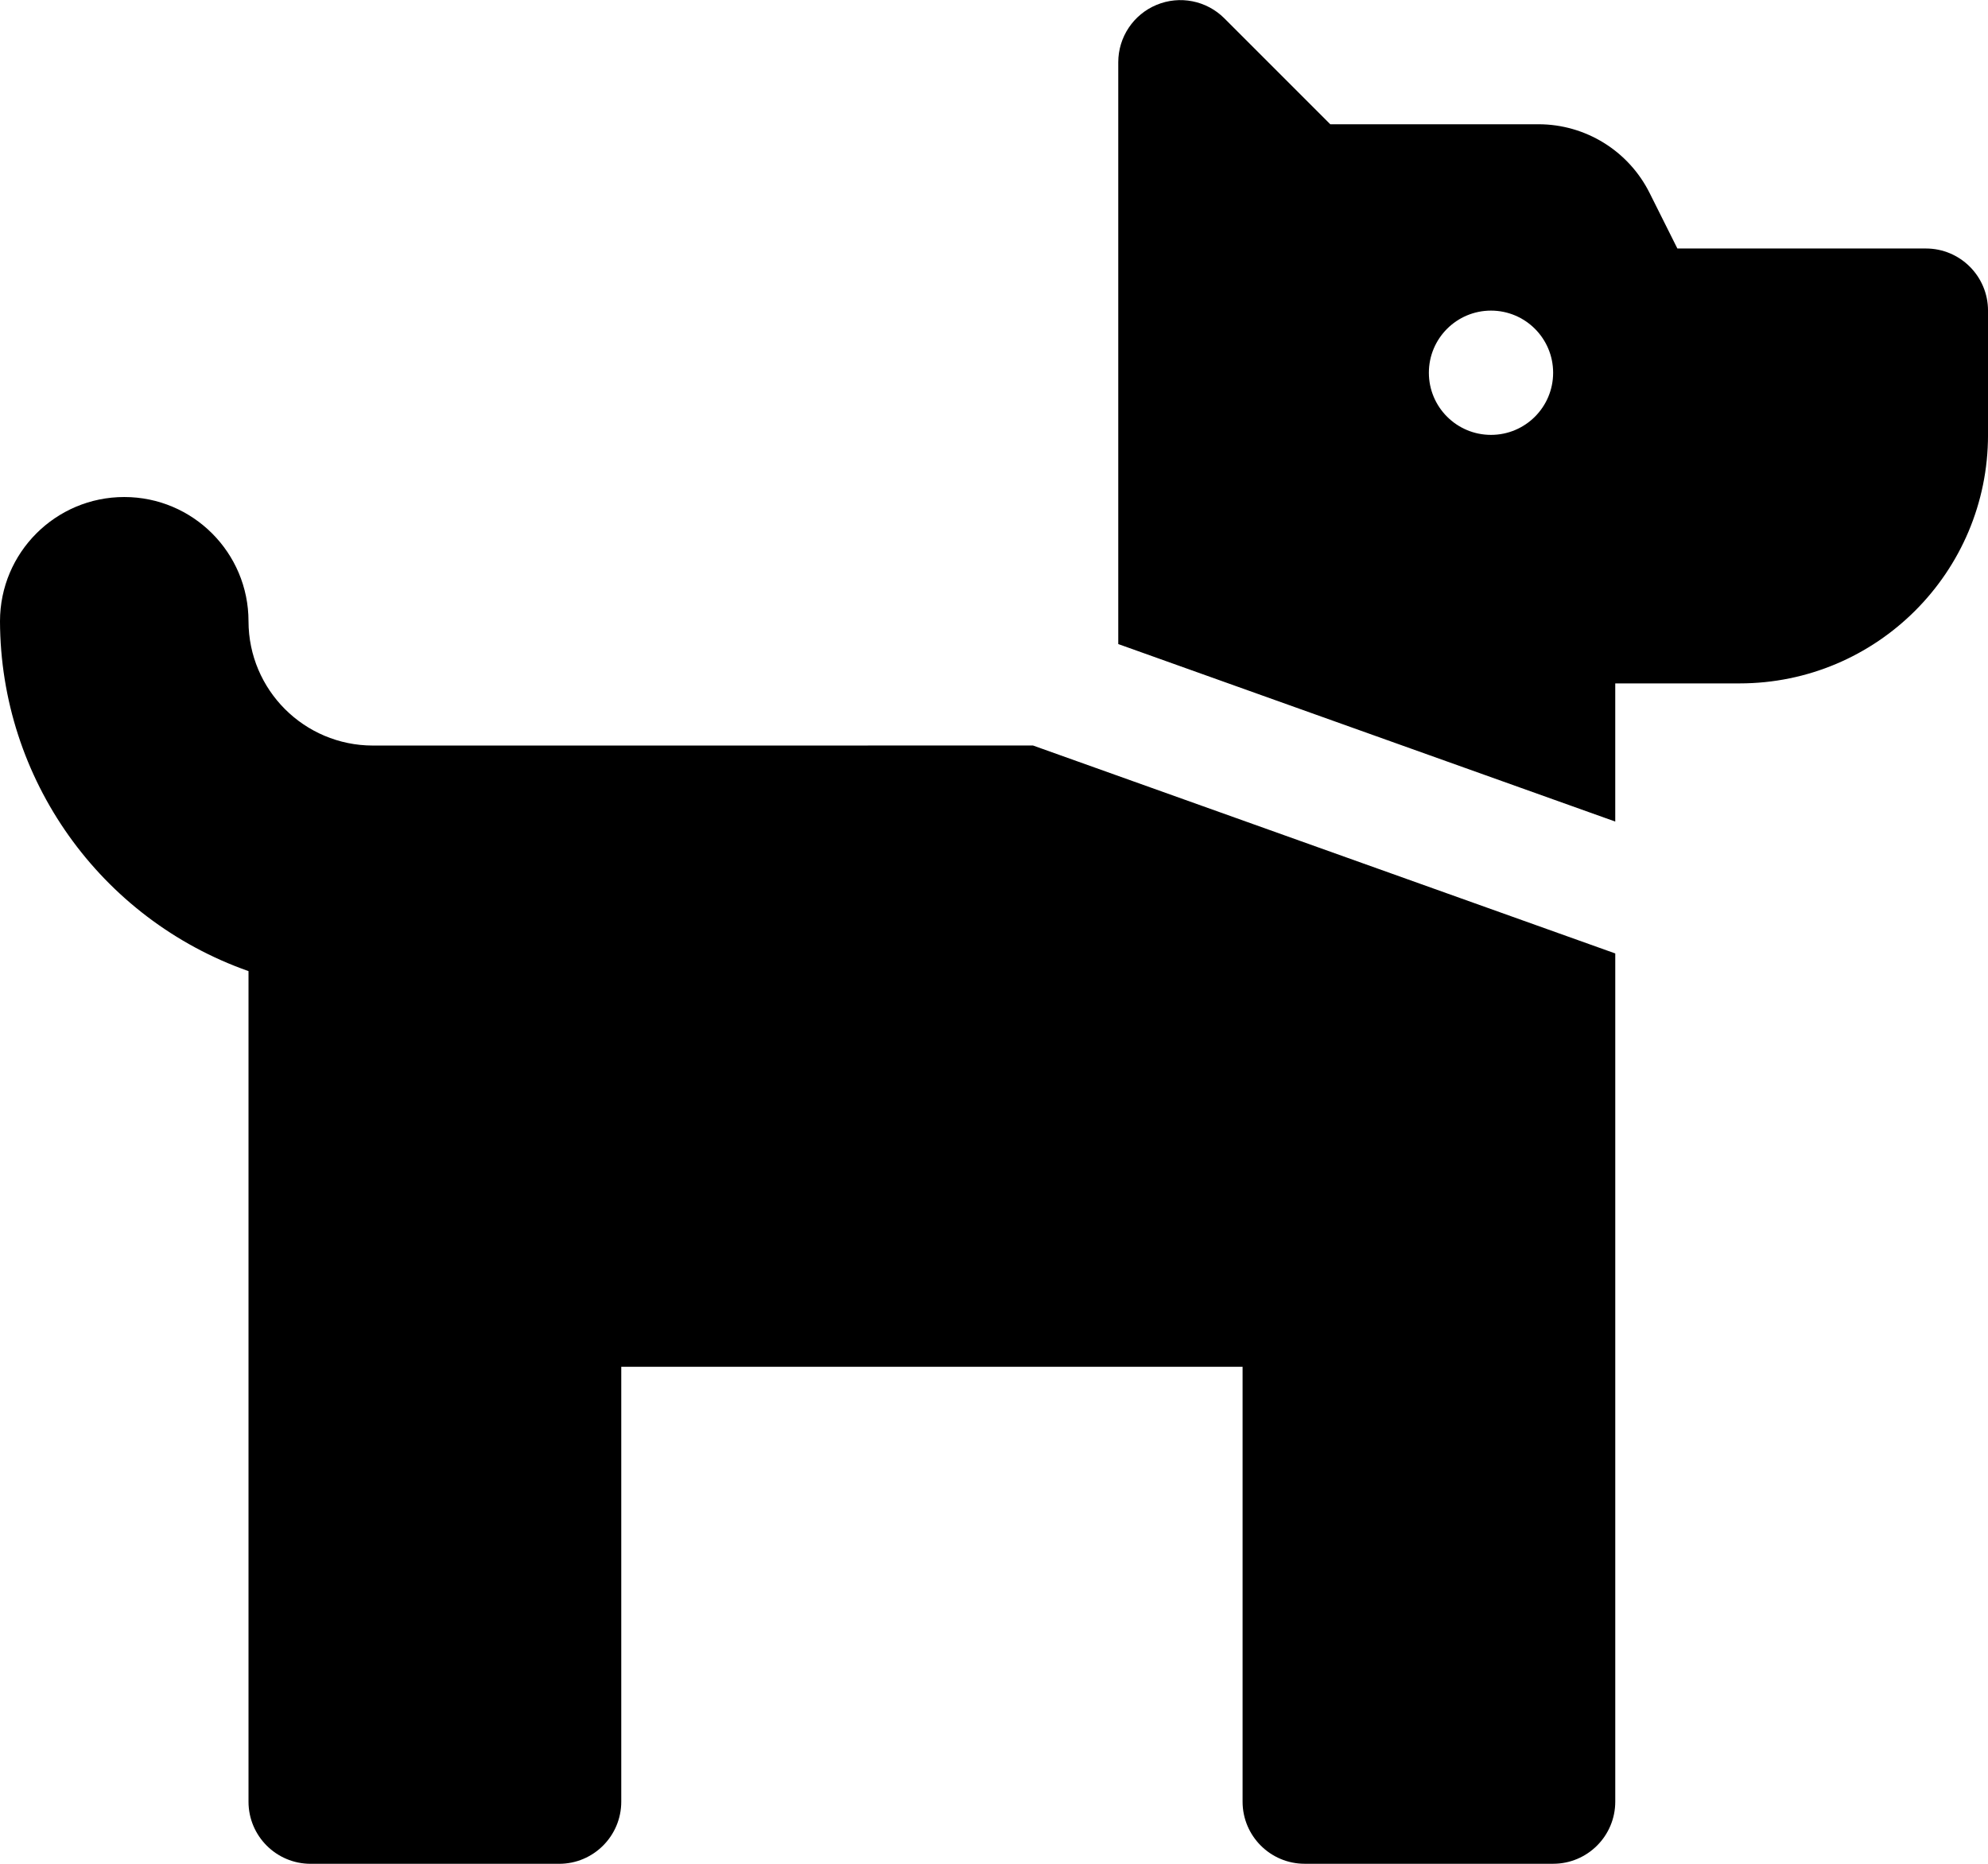
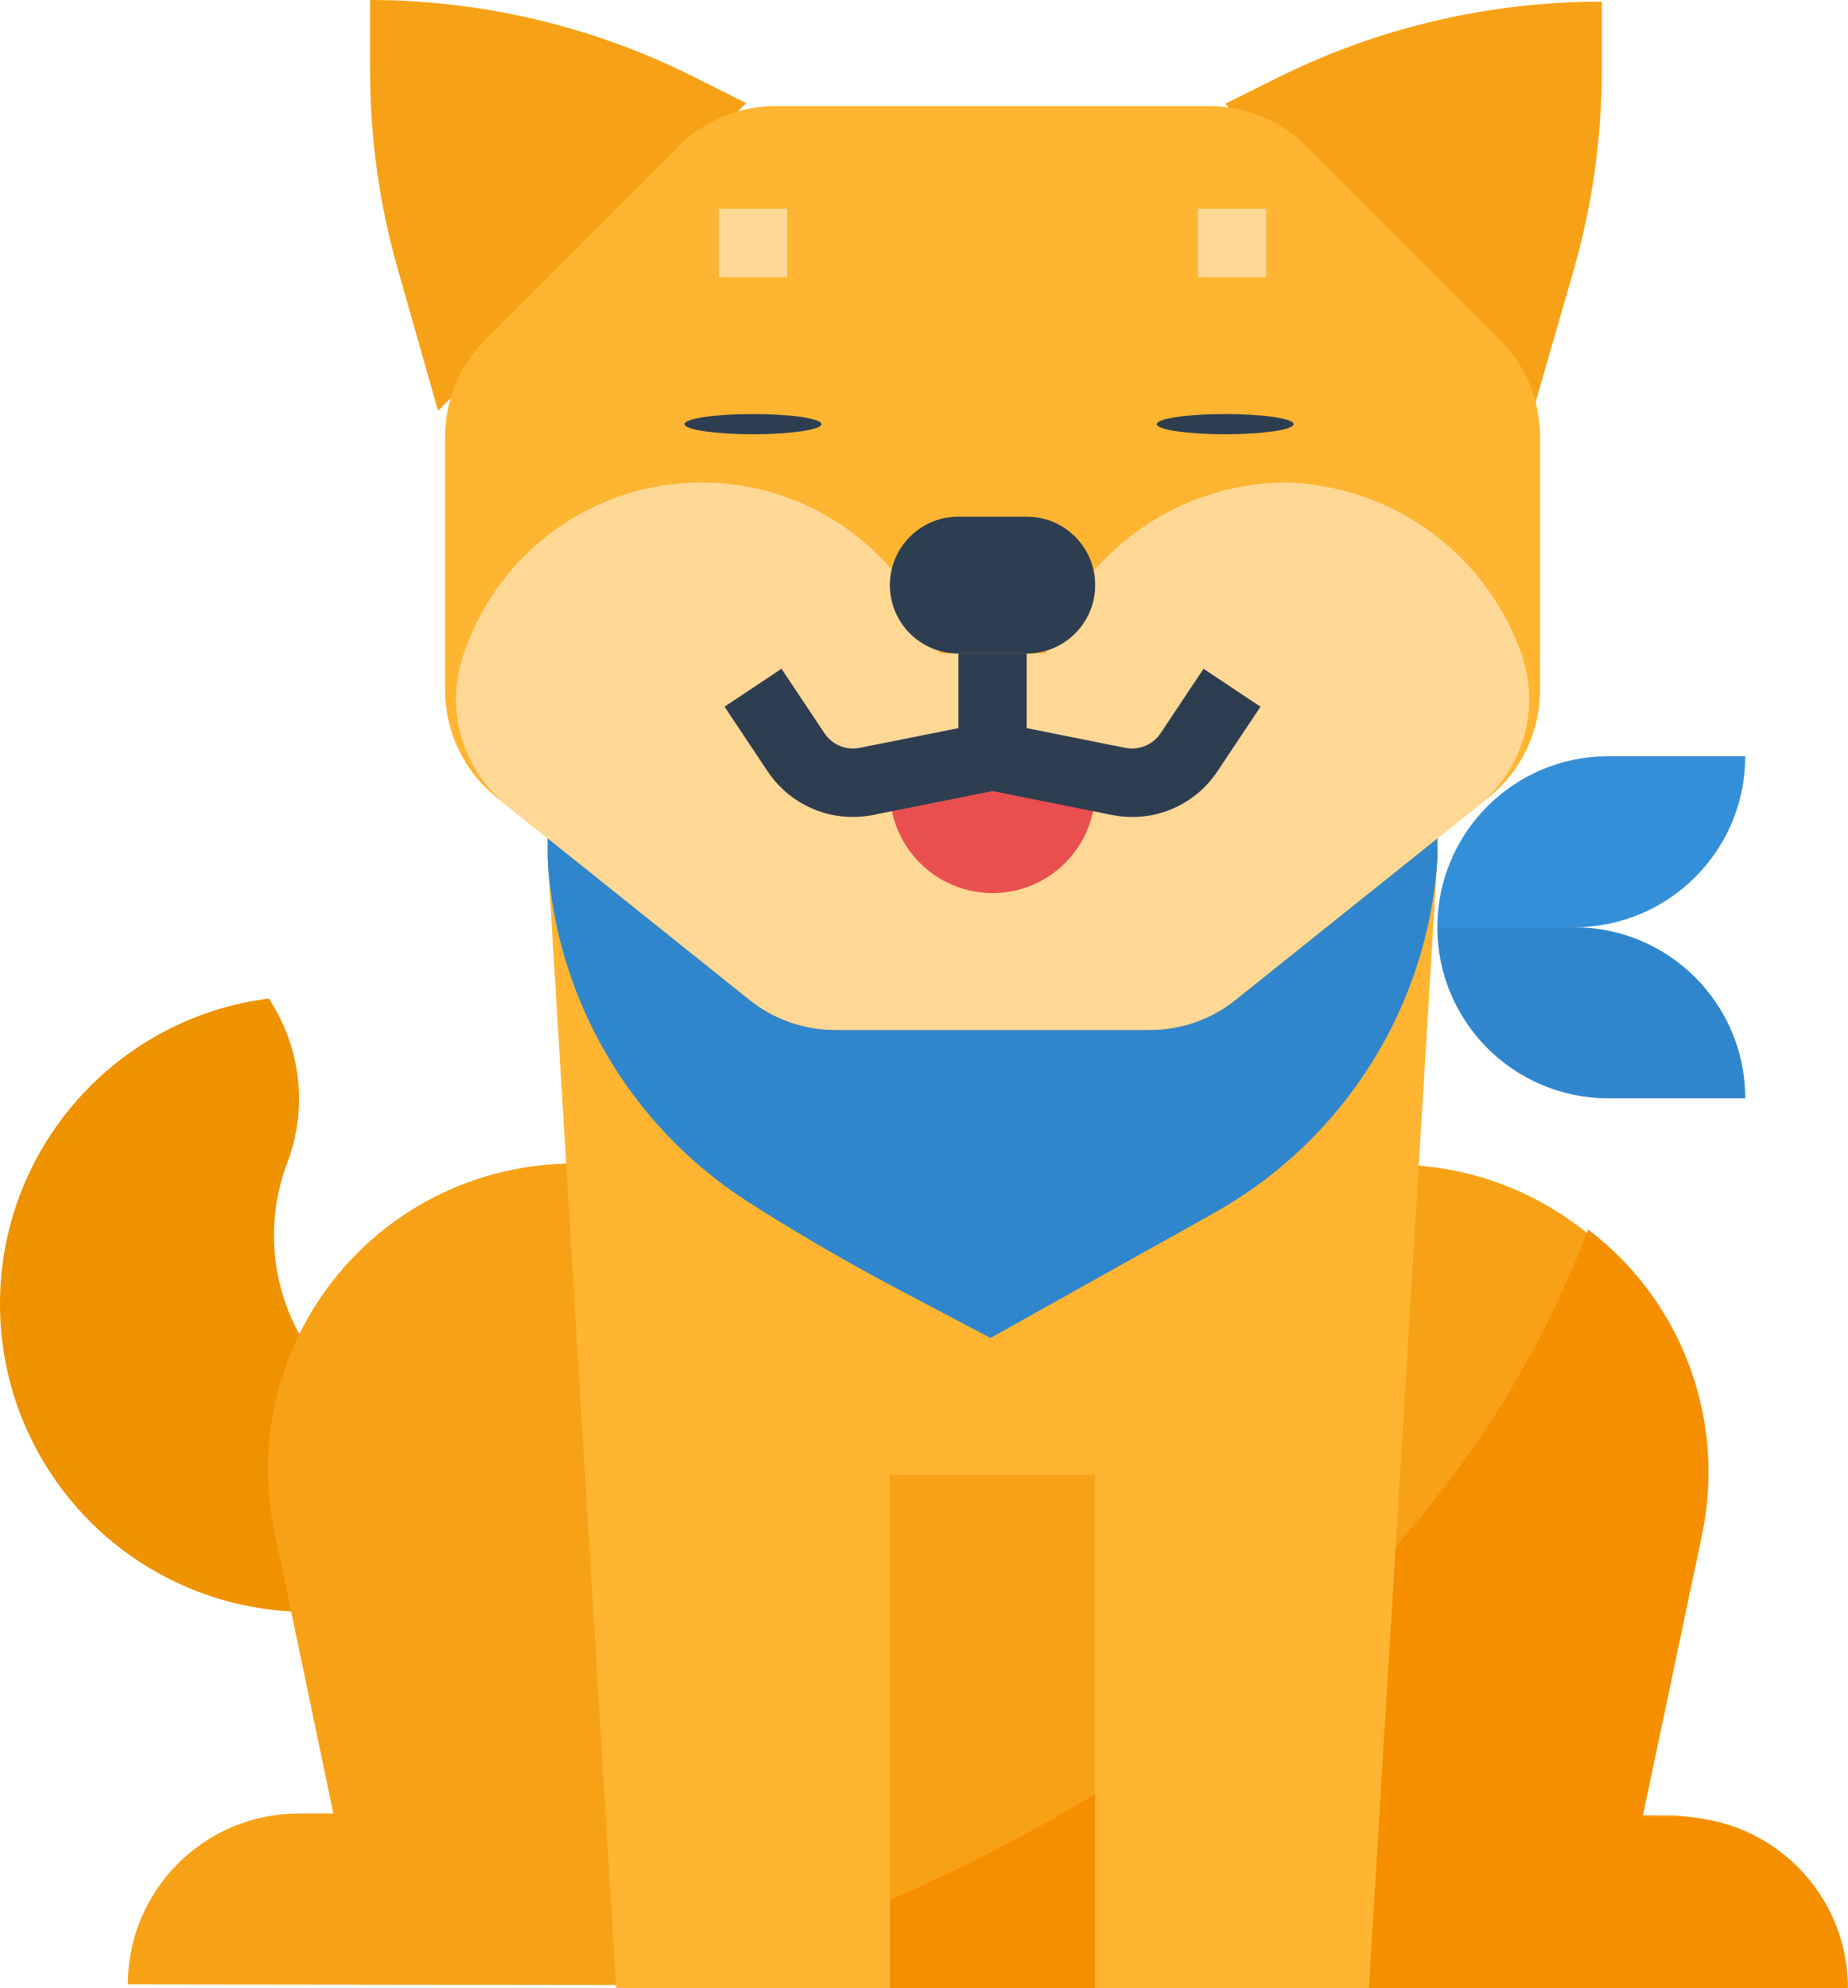
- <svg xmlns="http://www.w3.org/2000/svg" viewBox="0 0 111.348 104.389">
-   <path d="M107.869,16.168H93.95l-1.557-3.112a6.959,6.959,0,0,0-6.224-3.847H74.508L68.575,3.276a3.48,3.48,0,0,0-5.941,2.46V38.323L90.47,48.264V40.526H97.43a13.917,13.917,0,0,0,13.919-13.919V19.648A3.479,3.479,0,0,0,107.869,16.168ZM83.511,26.607a3.48,3.48,0,1,1,3.48-3.48A3.479,3.479,0,0,1,83.511,26.607Zm-62.633,17.4a6.969,6.969,0,0,1-6.959-6.959A6.959,6.959,0,0,0,0,37.046,20.842,20.842,0,0,0,13.919,56.641v46.518a3.479,3.479,0,0,0,3.48,3.48H31.317a3.479,3.479,0,0,0,3.48-3.48V78.8h34.8v24.357a3.479,3.479,0,0,0,3.48,3.48H86.991a3.479,3.479,0,0,0,3.48-3.48V55.651L57.86,44.005Z" transform="translate(0 -2.25)" />
+ <svg xmlns="http://www.w3.org/2000/svg" width="244.949" height="263.509" viewBox="0 0 244.949 263.509">
+   <g transform="translate(-0.401 0)">
+     <path d="M86.93,0V9.221a96.021,96.021,0,0,0,3.656,26.4l5.35,18.817,40.848-40.768-6.927-3.475A95.962,95.962,0,0,0,86.93,0Zm0,0" transform="translate(-37.473)" fill="#f7a116" />
+     <path d="M293.819,10.465l-6.952,3.457L327.631,54.8,333.05,36a96.156,96.156,0,0,0,3.734-26.387V.391a96.067,96.067,0,0,0-42.965,10.074Zm0,0" transform="translate(-124.061 -0.169)" fill="#f7a116" />
+     <path d="M60.573,291.841a27.185,27.185,0,0,1-22.225-36.257,23.962,23.962,0,0,0-1.455-20.7l-.857-1.428a40.818,40.818,0,1,0,43.93,53.327,27.068,27.068,0,0,1-19.393,5.058Zm0,0" transform="translate(0 -101.104)" fill="#ee9200" />
+     <path d="M229.879,358.415l7.915-37.344A40.482,40.482,0,0,0,198.25,272.2L89.4,272.047A40.483,40.483,0,0,0,49.72,320.812l7.813,37.382H53A22.677,22.677,0,0,0,30.289,380.84l54.425.071,117.921.168,54.425.073a22.677,22.677,0,0,0-22.646-22.708Zm0,0" transform="translate(-12.944 -117.816)" fill="#f7a116" />
+     <path d="M311.24,388a22.675,22.675,0,0,0-22.677-22.677h-4.535l7.864-37.355a40.389,40.389,0,0,0-15.083-40.5C254.875,345.123,199.148,373.824,152.547,388Zm0,0" transform="translate(-65.89 -124.493)" fill="#f58f00" />
+     <path d="M359.142,176.8h18.142a22.677,22.677,0,0,1-22.677,22.677H336.465A22.677,22.677,0,0,1,359.142,176.8Zm0,0" transform="translate(-145.54 -76.568)" fill="#348fd9" />
+     <path d="M336.465,216.8h18.142a22.675,22.675,0,0,1,22.677,22.677H359.142A22.678,22.678,0,0,1,336.465,216.8Zm0,0" transform="translate(-145.54 -93.891)" fill="#3086cd" />
+     <path d="M246.386,168.8H128.465V187l9.071,149.616h36.283V268.58h27.213v68.031h36.283L246.386,187Zm0,0" transform="translate(-55.461 -73.103)" fill="#ffb531" />
+     <path d="M246.386,176.8H128.465V190.46a57.889,57.889,0,0,0,26.488,45.354q9.069,5.81,18.593,10.887c.277.144.545.308.822.452l12.789,6.75,13.606-7.62,14.623-8.163,1.814-1.025a58.089,58.089,0,0,0,29.186-46.687Zm0,0" transform="translate(-55.461 -76.568)" fill="#348fd9" />
+     <path d="M246.386,176.8H128.465V190.46a57.889,57.889,0,0,0,26.488,45.354q9.069,5.81,18.593,10.887c.277.144.545.308.822.452l12.789,6.75,13.606-7.62,14.623-8.163,1.814-1.025a58.089,58.089,0,0,0,29.186-46.687Zm0,0" transform="translate(-55.461 -76.568)" fill="#3086cd" />
+     <path d="M197.9,147.257H156.169a18.145,18.145,0,0,1-11.339-3.977l-33.562-26.865a18.145,18.145,0,0,1-6.8-14.158V68.6a18.145,18.145,0,0,1,5.315-12.829l25.653-25.653A18.141,18.141,0,0,1,148.265,24.8H205.8a18.136,18.136,0,0,1,12.829,5.315l25.654,25.653A18.136,18.136,0,0,1,249.6,68.6v33.659a18.131,18.131,0,0,1-6.8,14.158l-33.562,26.86a18.149,18.149,0,0,1-11.339,3.982Zm0,0" transform="translate(-45.067 -10.741)" fill="#ffb531" />
+     <path d="M216.689,112.8a34.1,34.1,0,0,0-31.52,22.677h-14.06a33.242,33.242,0,0,0-62.816-.636,18.143,18.143,0,0,0,5.561,20.863l32.082,25.685a18.145,18.145,0,0,0,11.339,3.977H199a18.145,18.145,0,0,0,11.339-3.977l32.1-25.68A18.143,18.143,0,0,0,248,134.847,34.058,34.058,0,0,0,216.689,112.8Zm0,0" transform="translate(-46.173 -48.851)" fill="#ffd896" />
+     <path d="M217.536,120.8h9.071a9.071,9.071,0,1,1,0,18.142h-9.071a9.071,9.071,0,1,1,0-18.142Zm0,0" transform="translate(-90.107 -52.316)" fill="#2e3e51" />
+     <path d="M235.678,181.336a13.606,13.606,0,0,1-27.213,0l13.606-4.535Zm0,0" transform="translate(-90.107 -76.568)" fill="#e94f4f" />
+     <path d="M178.607,82.142c0,.741-4.061,1.342-9.071,1.342s-9.071-.6-9.071-1.342,4.062-1.342,9.071-1.342S178.607,81.4,178.607,82.142Zm0,0" transform="translate(-69.319 -25.922)" fill="#2e3e51" />
+     <path d="M290.607,82.142c0,.741-4.061,1.342-9.071,1.342s-9.071-.6-9.071-1.342,4.061-1.342,9.071-1.342S290.607,81.4,290.607,82.142Zm0,0" transform="translate(-118.73 -25.922)" fill="#2e3e51" />
+     <path d="M168.465,48.8h9.071v9.071h-9.071Zm0,0" transform="translate(-72.784 -21.134)" fill="#ffd896" />
+     <path d="M280.465,48.8h9.071v9.071h-9.071Zm0,0" transform="translate(-121.288 -21.134)" fill="#ffd896" />
+     <path d="M233.3,154.818l-5.7,8.555a4.563,4.563,0,0,1-4.666,1.931l-13.077-2.618V152.8H200.8v9.886L187.72,165.3a4.538,4.538,0,0,1-4.664-1.931l-5.7-8.555-7.547,5.034,5.7,8.55a13.576,13.576,0,0,0,13.992,5.8l15.827-3.173,15.83,3.173a13.535,13.535,0,0,0,13.992-5.8l5.7-8.55Zm0,0" transform="translate(-73.366 -66.174)" fill="#2e3e51" />
+   </g>
</svg>
